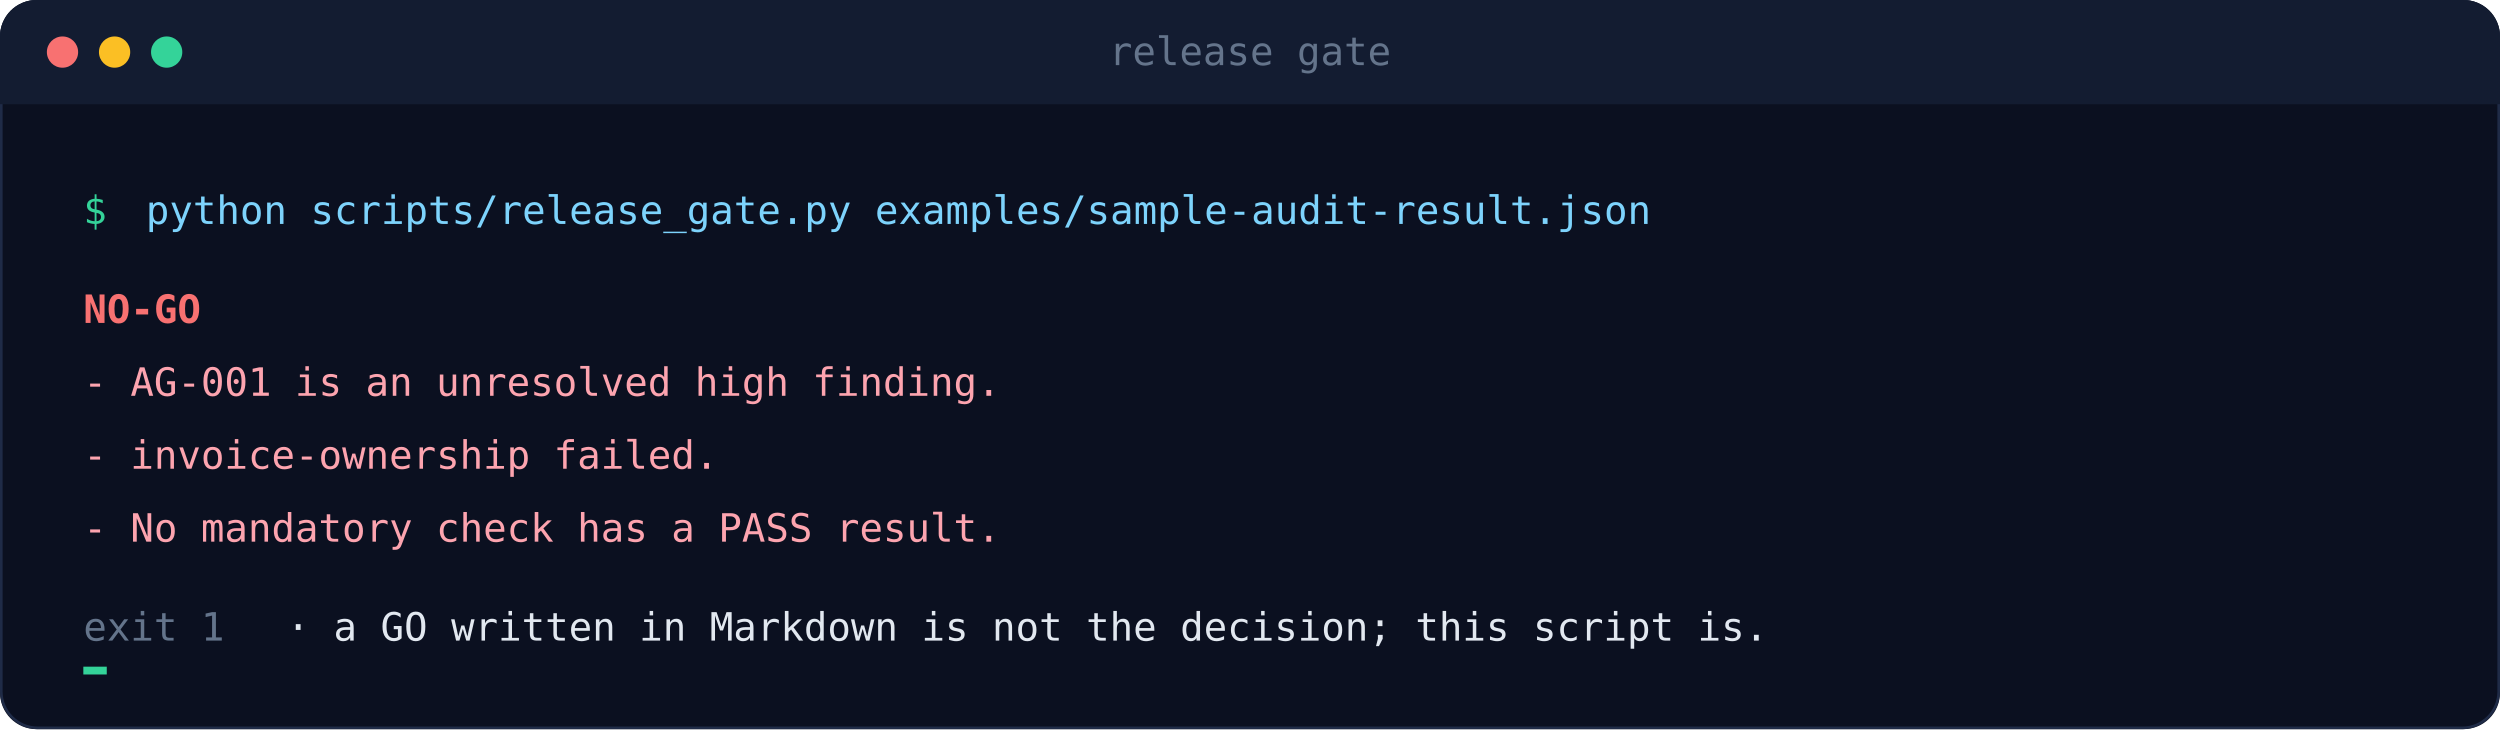
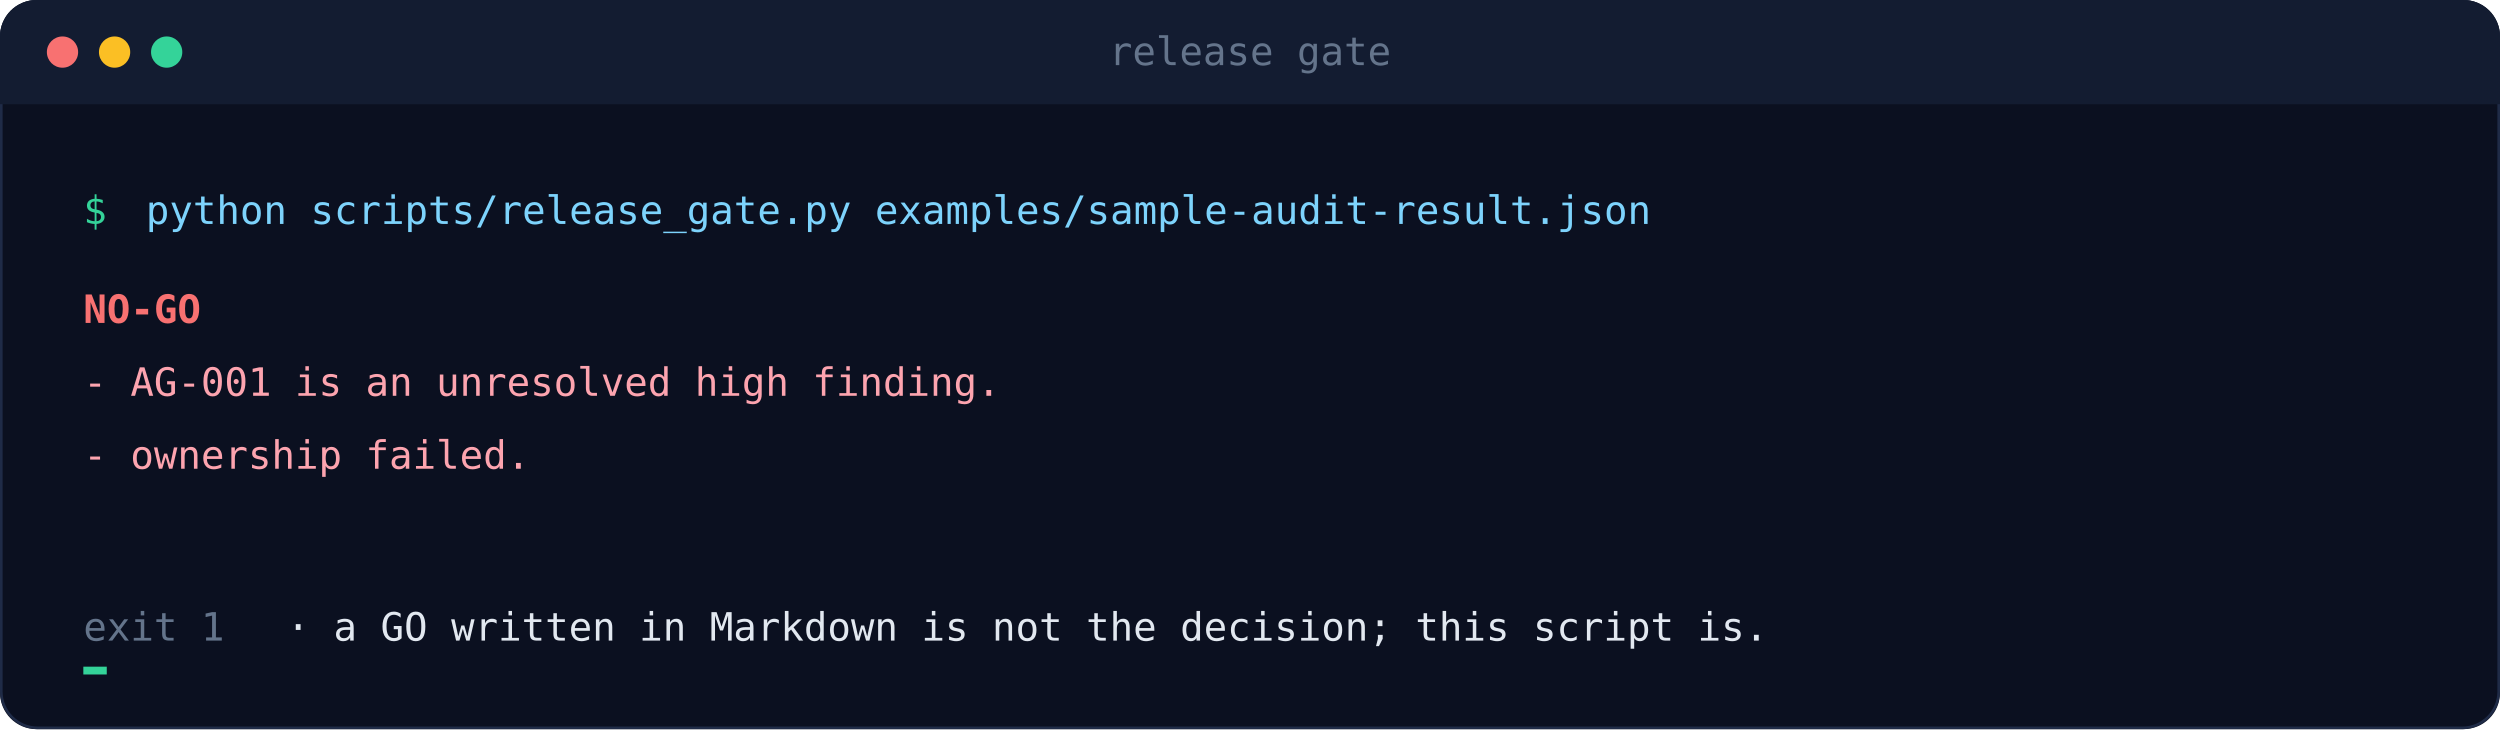
<svg xmlns="http://www.w3.org/2000/svg" width="960" height="280" viewBox="0 0 960 280" role="img" aria-labelledby="t d">
  <style>
    .mono { font: 500 15px ui-monospace, SFMono-Regular, Menlo, Consolas, monospace; }
    .dim { fill: #64748b; } .txt { fill: #e2e8f0; } .cmd { fill: #7dd3fc; } .prompt { fill: #34d399; }
    .bad { fill: #f87171; font-weight: 700; } .reason { fill: #fda4af; }
    .typed { animation: type 12s steps(62, end) infinite both; }
    .l1 { animation: l1 12s infinite both; } .l2 { animation: l2 12s infinite both; }
    .l3 { animation: l3 12s infinite both; } .l4 { animation: l4 12s infinite both; }
    .l5 { animation: l5 12s infinite both; }
    .cursor { animation: blink 1s steps(1) infinite; }
    @keyframes type { 0% { width: 0; } 30% { width: 620px; } 95% { width: 620px; } 100% { width: 0; } }
    @keyframes l1 { 0%, 34% { opacity: 0; } 36%, 95% { opacity: 1; } 100% { opacity: 0; } }
    @keyframes l2 { 0%, 40% { opacity: 0; } 42%, 95% { opacity: 1; } 100% { opacity: 0; } }
    @keyframes l3 { 0%, 46% { opacity: 0; } 48%, 95% { opacity: 1; } 100% { opacity: 0; } }
    @keyframes l4 { 0%, 52% { opacity: 0; } 54%, 95% { opacity: 1; } 100% { opacity: 0; } }
    @keyframes l5 { 0%, 60% { opacity: 0; } 62%, 95% { opacity: 1; } 100% { opacity: 0; } }
    @keyframes blink { 0% { opacity: 1; } 50% { opacity: 0; } }
    @media (prefers-reduced-motion: reduce) {
      .typed, .l1, .l2, .l3, .l4, .l5, .cursor { animation: none; opacity: 1; }
      .typed { width: 620px; }
    }
  </style>
  <defs>
    <clipPath id="reveal">
      <rect class="typed" x="56" y="68" width="620" height="26" />
    </clipPath>
  </defs>
  <rect width="960" height="280" rx="14" fill="#0b1020" />
  <rect x="0.5" y="0.5" width="959" height="279" rx="14" fill="none" stroke="#1f2b47" />
  <path d="M0 14 A14 14 0 0 1 14 0 H946 A14 14 0 0 1 960 14 V40 H0 Z" fill="#131c31" />
  <circle cx="24" cy="20" r="6" fill="#f87171" />
  <circle cx="44" cy="20" r="6" fill="#fbbf24" />
  <circle cx="64" cy="20" r="6" fill="#34d399" />
  <text class="mono dim" x="480" y="25" text-anchor="middle" font-size="13">release gate</text>
  <text class="mono prompt" x="32" y="86">$</text>
  <g clip-path="url(#reveal)">
    <text class="mono cmd" x="56" y="86">python scripts/release_gate.py examples/sample-audit-result.json</text>
  </g>
  <text class="mono bad l1" x="32" y="124">NO-GO</text>
  <text class="mono reason l2" x="32" y="152">- AG-001 is an unresolved high finding.</text>
-   <text class="mono reason l3" x="32" y="180">- invoice-ownership failed.</text>
-   <text class="mono reason l4" x="32" y="208">- No mandatory check has a PASS result.</text>
+   <text class="mono reason l3" x="32" y="180">- ownership failed.</text>
  <g class="l5">
    <text class="mono dim" x="32" y="246">exit 1</text>
    <text class="mono txt" x="110" y="246">· a GO written in Markdown is not the decision; this script is.</text>
  </g>
  <rect class="cursor" x="32" y="256" width="9" height="3" fill="#34d399" />
</svg>
